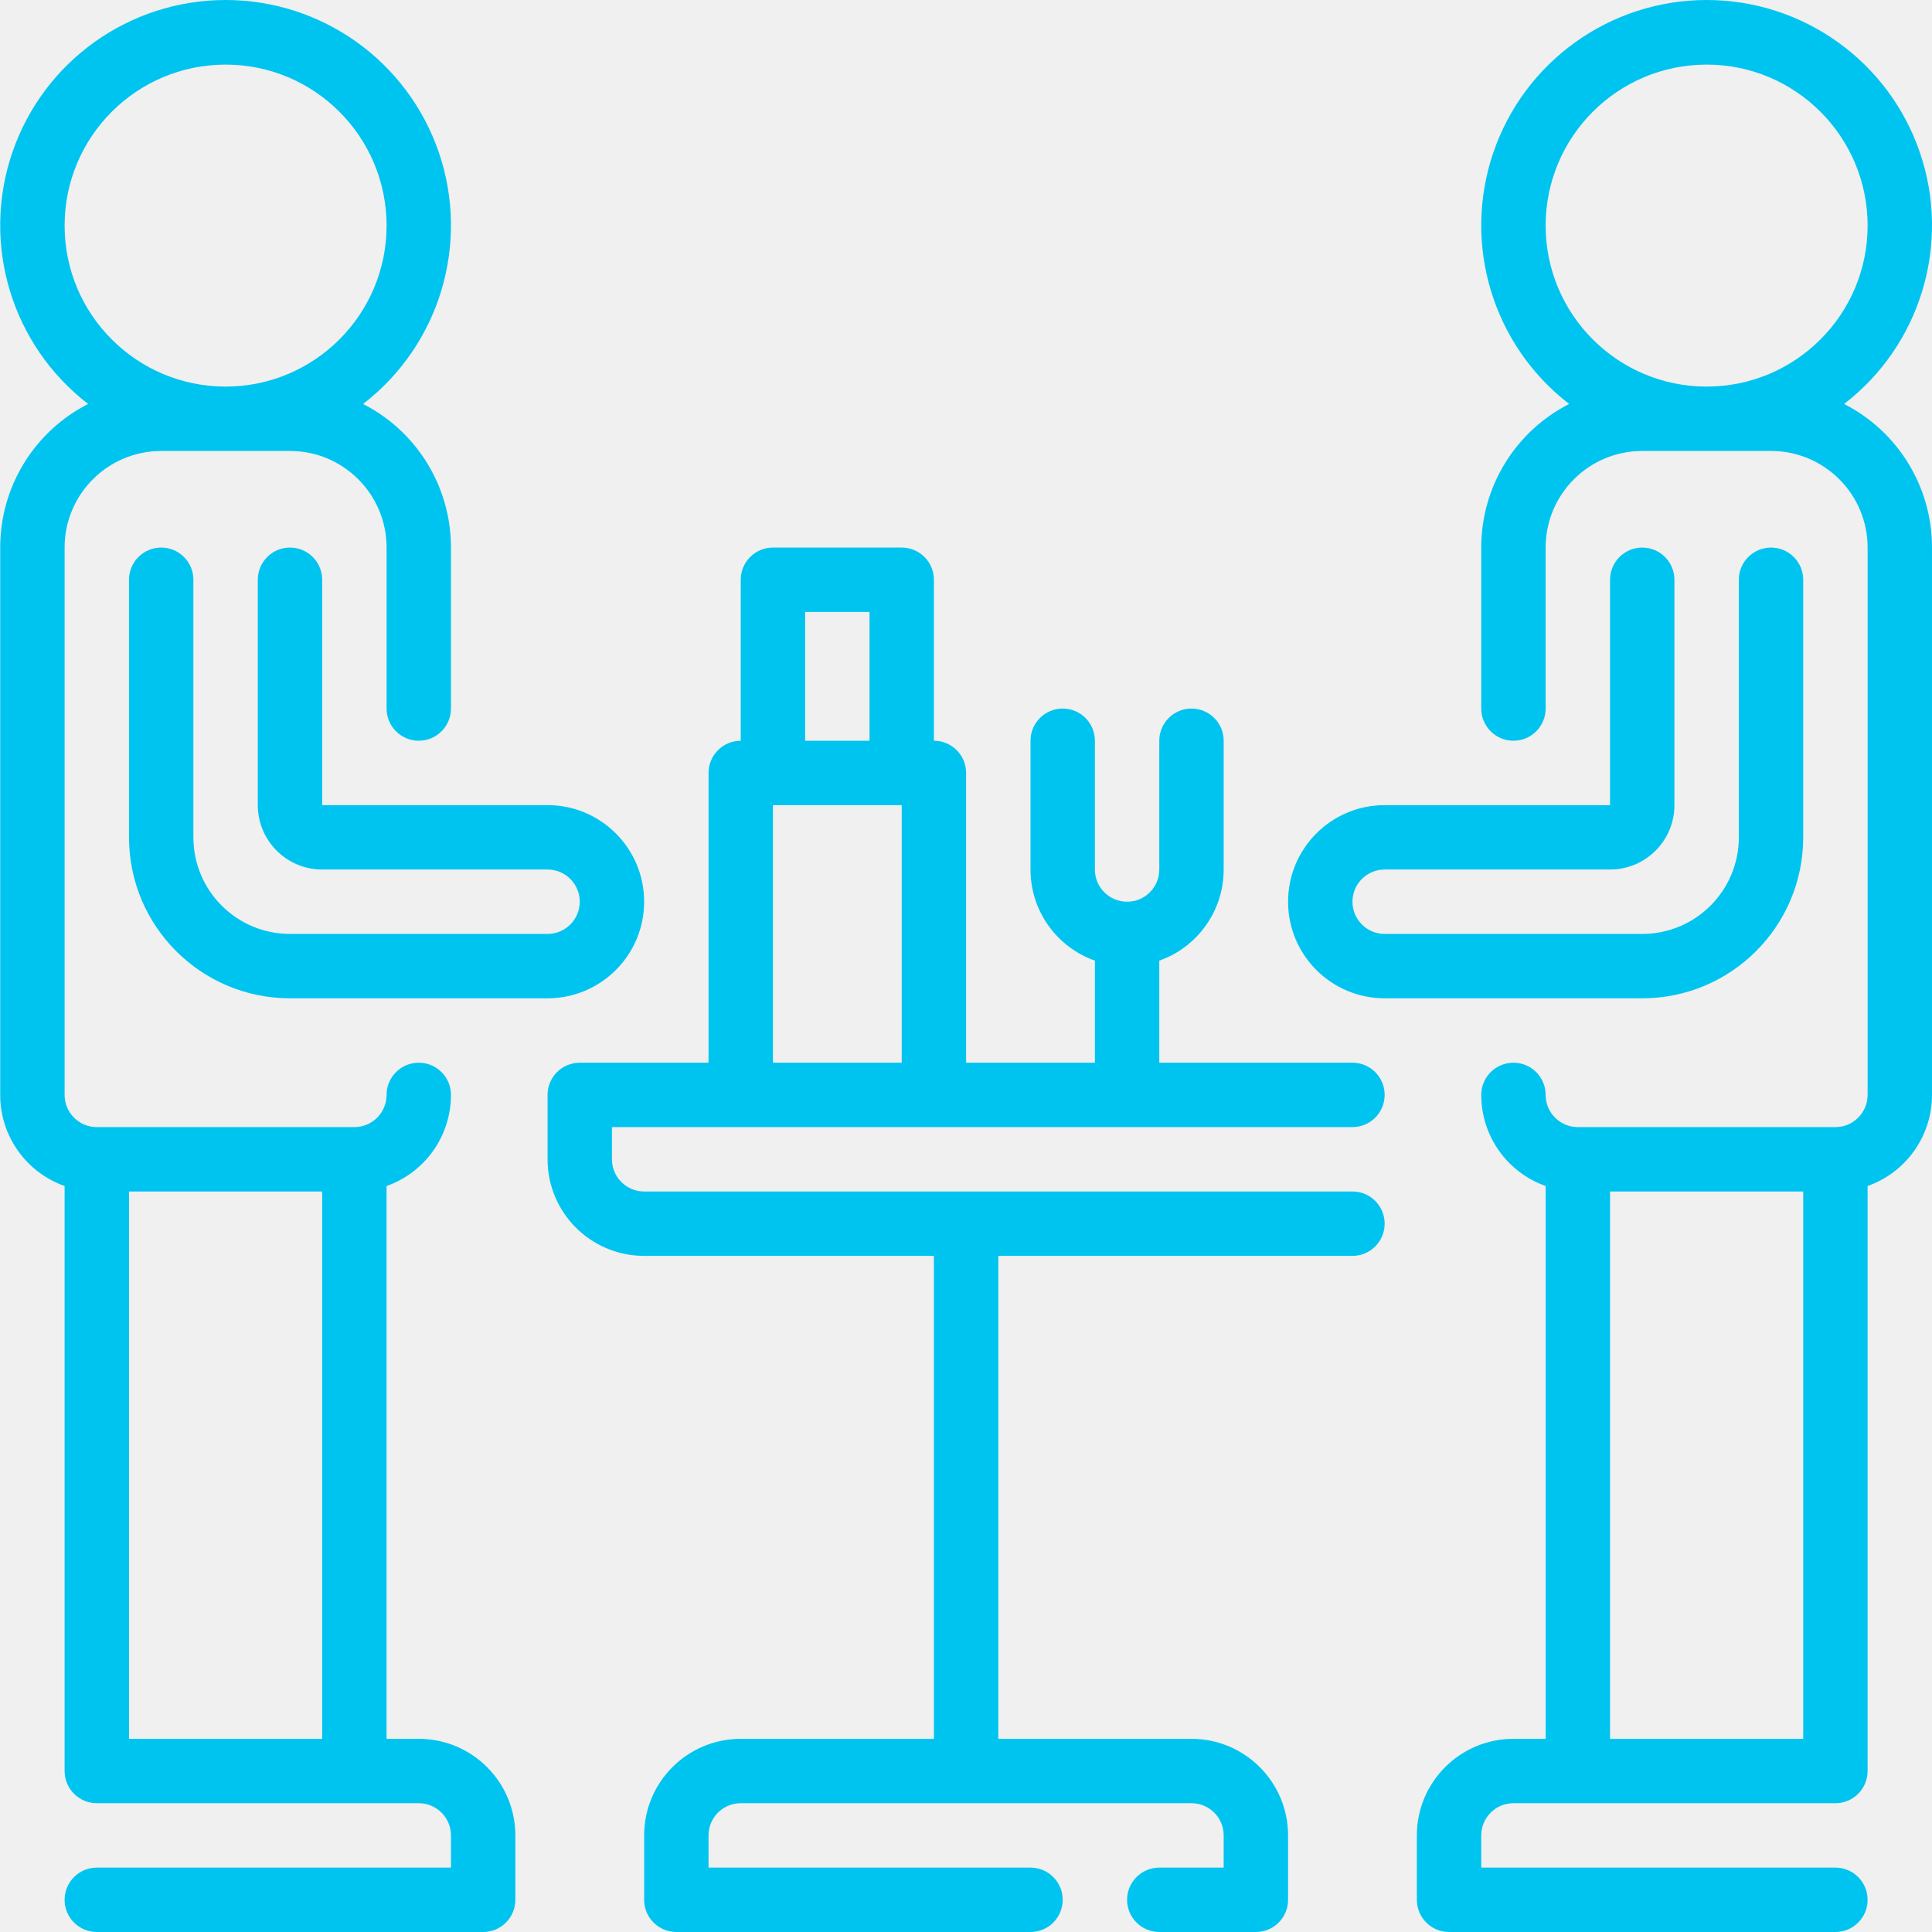
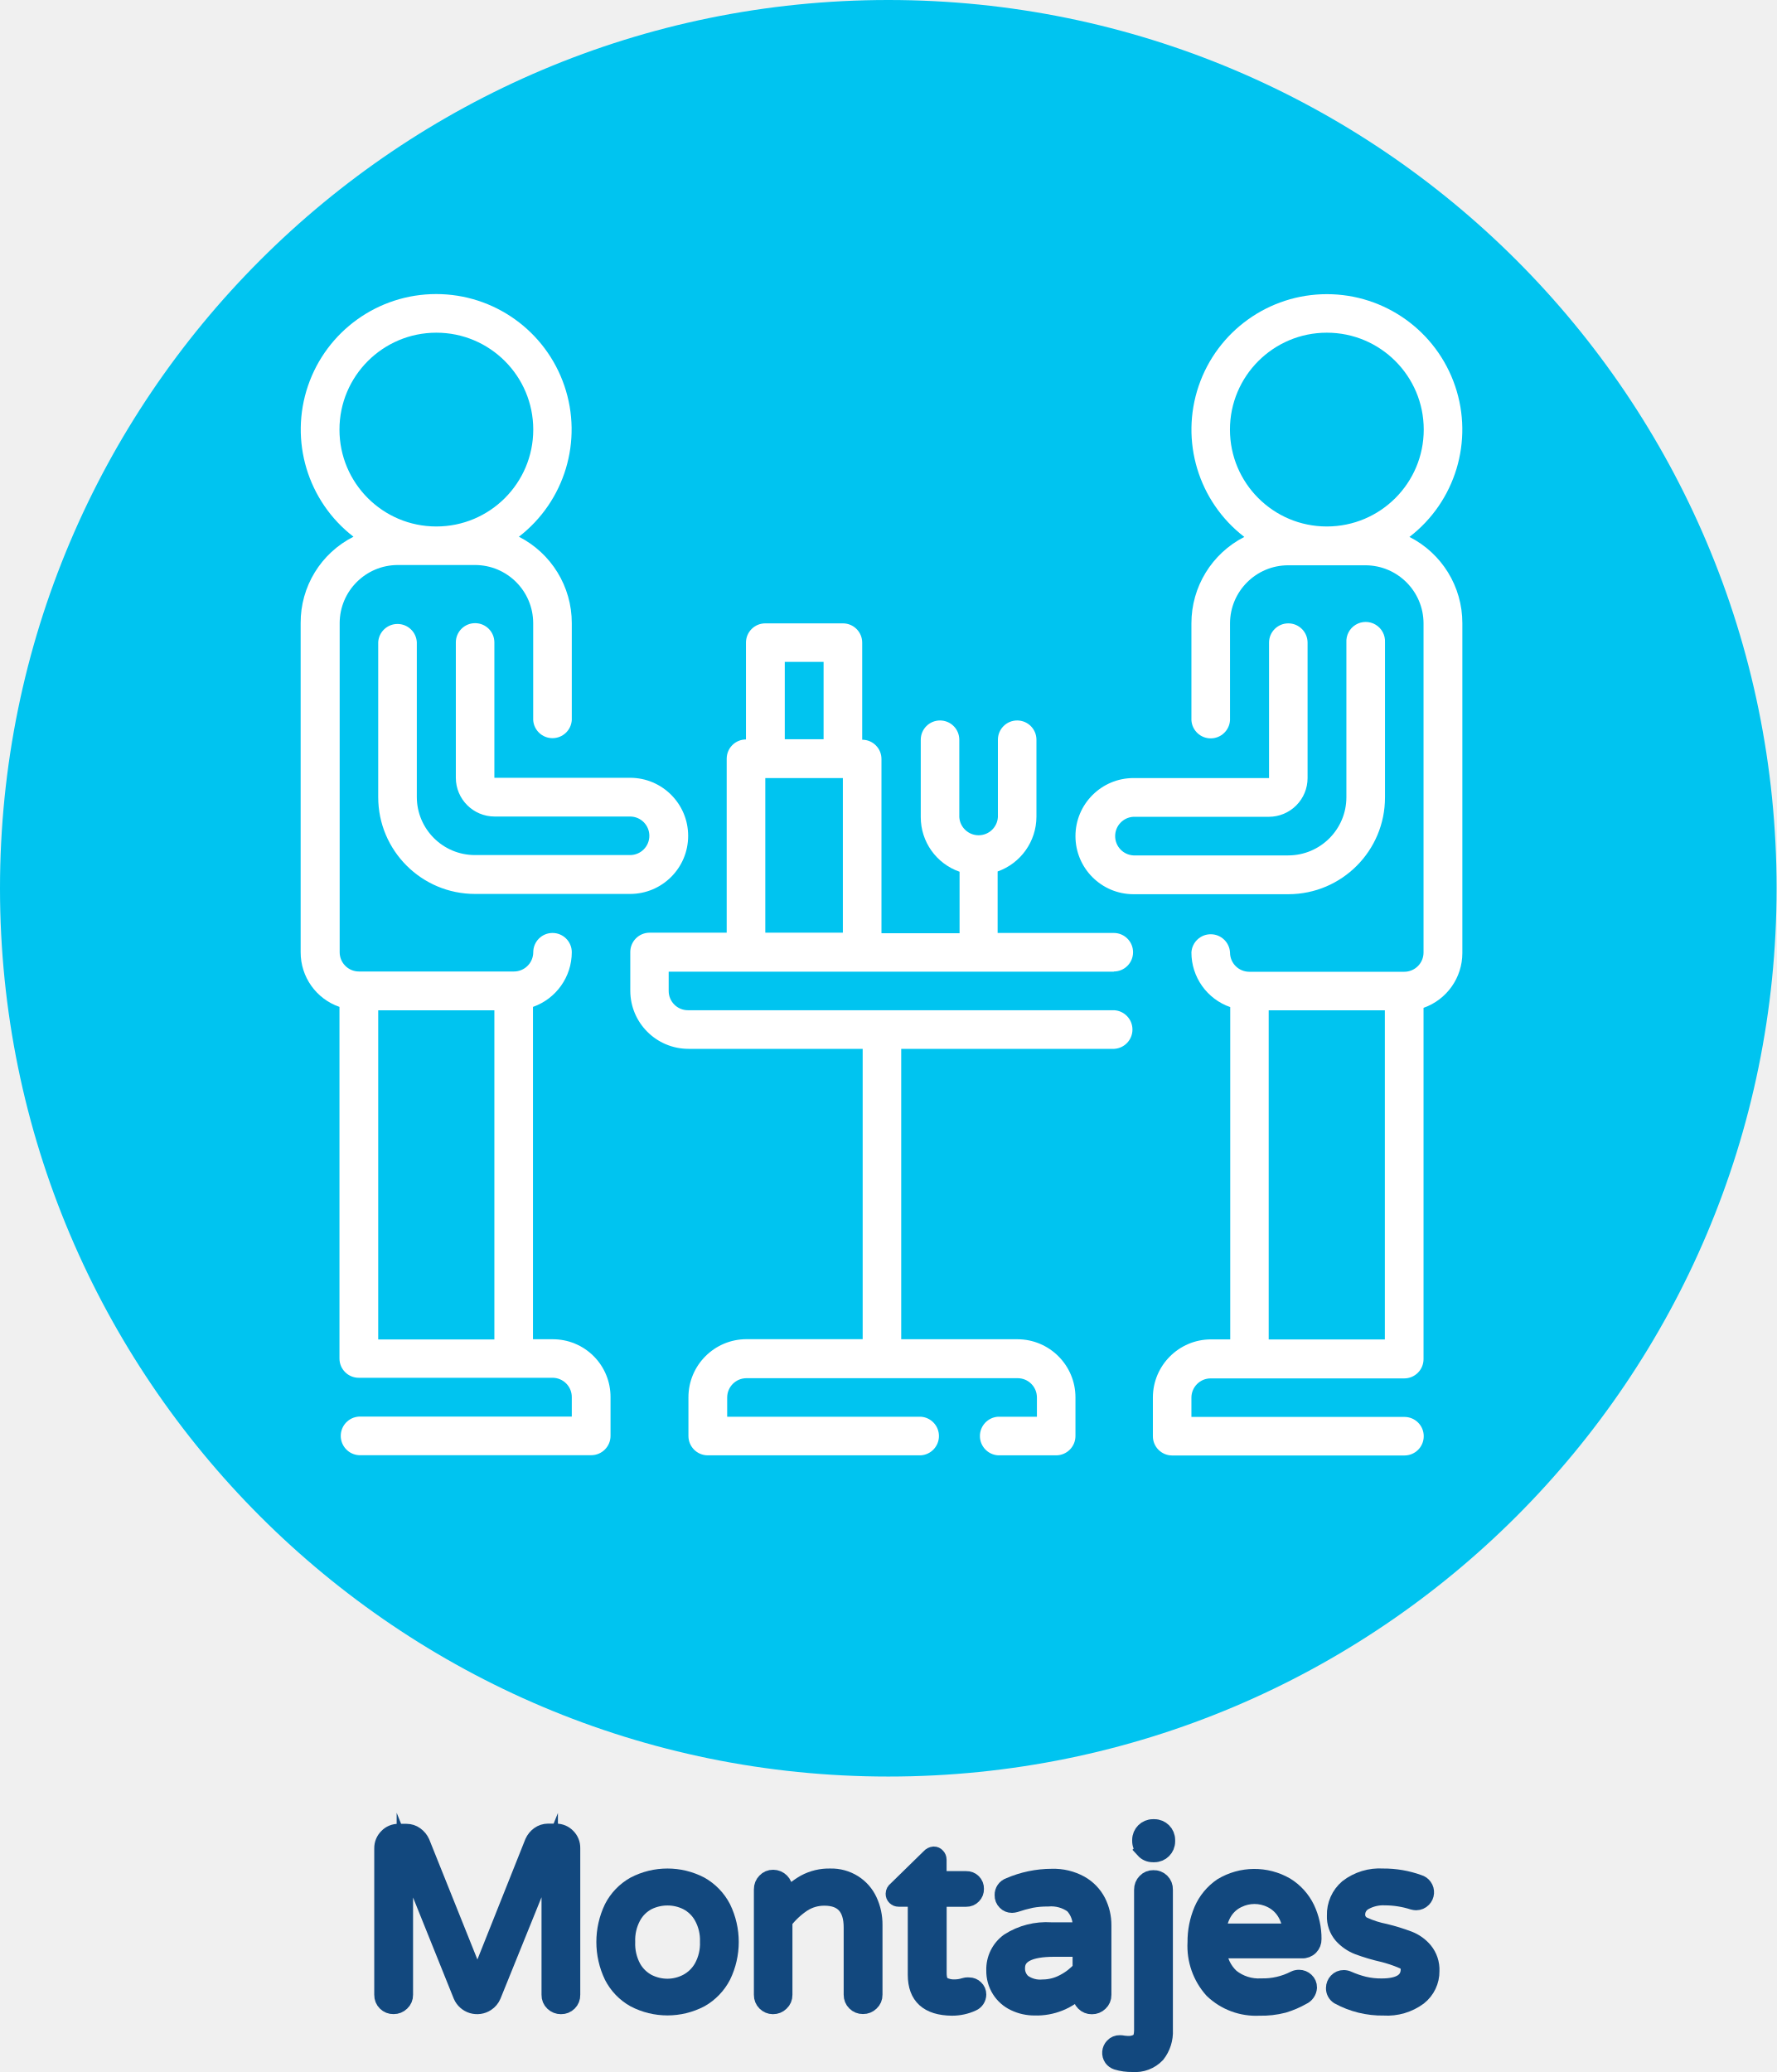
- <svg xmlns="http://www.w3.org/2000/svg" height="512px" viewBox="0 0 480 480.054" width="512px">
-   <g>
-     <path d="m458.188 100.375c18.996-14.625 26.578-39.719 18.855-62.418-7.727-22.695-29.039-37.957-53.016-37.957-23.977 0-45.289 15.262-53.016 37.957-7.723 22.699-.141 47.793 18.855 62.418-13.414 6.836-21.855 20.625-21.84 35.68v40c0 4.418 3.582 8 8 8 4.418 0 8-3.582 8-8v-40c0-13.254 10.746-24 24-24h32c13.254 0 24 10.746 24 24v136c0 4.418-3.582 8-8 8h-64c-4.418 0-8-3.582-8-8 0-4.418-3.582-8-8-8-4.418 0-8 3.582-8 8-.004 10.176 6.406 19.246 16 22.641v137.359h-8c-13.254 0-24 10.746-24 24v16c0 4.418 3.582 8 8 8h96c4.418 0 8-3.582 8-8 0-4.418-3.582-8-8-8h-88v-8c0-4.418 3.582-8 8-8h80c4.418 0 8-3.582 8-8v-145.359c9.594-3.395 16.004-12.465 16-22.641v-136c.016-15.055-8.426-28.844-21.84-35.68zm-74.16-44.32c0-22.09 17.91-40 40-40s40 17.91 40 40c0 22.09-17.91 40-40 40s-40-17.91-40-40zm16 376v-136h48v136zm0 0" data-original="#000000" class="active-path" data-old_color="#000000" fill="#00C4F0" />
-     <path d="m448.027 208.055v-64c0-4.418-3.582-8-8-8-4.418 0-8 3.582-8 8v64c0 13.254-10.746 24-24 24h-64c-4.418 0-8-3.582-8-8 0-4.418 3.582-8 8-8h56c8.836 0 16-7.164 16-16v-56c0-4.418-3.582-8-8-8-4.418 0-8 3.582-8 8v56h-56c-13.254 0-24 10.746-24 24 0 13.254 10.746 24 24 24h64c22.09 0 40-17.91 40-40zm0 0" data-original="#000000" class="active-path" data-old_color="#000000" fill="#00C4F0" />
-     <path d="m104.027 432.055h-8v-137.359c9.594-3.395 16.004-12.465 16-22.641 0-4.418-3.582-8-8-8-4.418 0-8 3.582-8 8 0 4.418-3.582 8-8 8h-64c-4.418 0-8-3.582-8-8v-136c0-13.254 10.746-24 24-24h32c13.254 0 24 10.746 24 24v40c0 4.418 3.582 8 8 8 4.418 0 8-3.582 8-8v-40c.016-15.055-8.426-28.844-21.84-35.68 18.996-14.625 26.578-39.719 18.855-62.418-7.727-22.695-29.039-37.957-53.016-37.957-23.977 0-45.289 15.262-53.016 37.957-7.723 22.699-.141 47.793 18.855 62.418-13.414 6.836-21.855 20.625-21.84 35.68v136c-.004 10.176 6.406 19.246 16 22.641v145.359c0 4.418 3.582 8 8 8h80c4.418 0 8 3.582 8 8v8h-88c-4.418 0-8 3.582-8 8 0 4.418 3.582 8 8 8h96c4.418 0 8-3.582 8-8v-16c0-13.254-10.746-24-24-24zm-88-376c0-22.09 17.91-40 40-40s40 17.91 40 40c0 22.09-17.91 40-40 40s-40-17.91-40-40zm16 376v-136h48v136zm0 0" data-original="#000000" class="active-path" data-old_color="#000000" fill="#00C4F0" />
-     <path d="m80.027 144.055c0-4.418-3.582-8-8-8-4.418 0-8 3.582-8 8v56c0 8.836 7.164 16 16 16h56c4.418 0 8 3.582 8 8 0 4.418-3.582 8-8 8h-64c-13.254 0-24-10.746-24-24v-64c0-4.418-3.582-8-8-8-4.418 0-8 3.582-8 8v64c0 22.09 17.91 40 40 40h64c13.254 0 24-10.746 24-24 0-13.254-10.746-24-24-24h-56zm0 0" data-original="#000000" class="active-path" data-old_color="#000000" fill="#00C4F0" />
-     <path d="m336.027 280.055c4.418 0 8-3.582 8-8 0-4.418-3.582-8-8-8h-48v-25.359c9.594-3.395 16.004-12.465 16-22.641v-32c0-4.418-3.582-8-8-8-4.418 0-8 3.582-8 8v32c0 4.418-3.582 8-8 8-4.418 0-8-3.582-8-8v-32c0-4.418-3.582-8-8-8-4.418 0-8 3.582-8 8v32c-.004 10.176 6.406 19.246 16 22.641v25.359h-32v-72c0-4.418-3.582-8-8-8v-40c0-4.418-3.582-8-8-8h-32c-4.418 0-8 3.582-8 8v40c-4.418 0-8 3.582-8 8v72h-32c-4.418 0-8 3.582-8 8v16c0 13.254 10.746 24 24 24h72v120h-48c-13.254 0-24 10.746-24 24v16c0 4.418 3.582 8 8 8h88c4.418 0 8-3.582 8-8 0-4.418-3.582-8-8-8h-80v-8c0-4.418 3.582-8 8-8h112c4.418 0 8 3.582 8 8v8h-16c-4.418 0-8 3.582-8 8 0 4.418 3.582 8 8 8h24c4.418 0 8-3.582 8-8v-16c0-13.254-10.746-24-24-24h-48v-120h88c4.418 0 8-3.582 8-8 0-4.418-3.582-8-8-8h-176c-4.418 0-8-3.582-8-8v-8zm-136-128h16v32h-16zm-8 48h32v64h-32zm0 0" data-original="#000000" class="active-path" data-old_color="#000000" fill="#00C4F0" />
-   </g>
+ <svg xmlns="http://www.w3.org/2000/svg" id="Capa_1" data-name="Capa 1" viewBox="0 0 260 303.24">
+   <defs>
+     <style>.cls-1{fill:#00c4f0;}.cls-2{fill:#fff;}.cls-3{fill:#12487e;stroke:#12487e;stroke-miterlimit:10;stroke-width:2.4px;}</style>
+   </defs>
+   <circle class="cls-1" cx="130" cy="130" r="130" />
+   <path class="cls-2" d="M209.27,86.08a19.82,19.82,0,1,0-24.17,0,14.18,14.18,0,0,0-7.74,12.65V112.9a2.83,2.83,0,0,0,5.65,0V98.73a8.52,8.52,0,0,1,8.5-8.5h11.32a8.52,8.52,0,0,1,8.5,8.5v48.16a2.82,2.82,0,0,1-2.82,2.83H185.83a2.82,2.82,0,0,1-2.82-2.83,2.83,2.83,0,0,0-5.65,0,8.46,8.46,0,0,0,5.68,8v48.63h-2.82a8.52,8.52,0,0,0-8.5,8.5v5.67a2.82,2.82,0,0,0,2.82,2.82h34a2.82,2.82,0,1,0,0-5.64H177.36v-2.82a2.82,2.82,0,0,1,2.82-2.82h28.33a2.82,2.82,0,0,0,2.82-2.82V155a8.5,8.5,0,0,0,5.68-8V98.69A14.13,14.13,0,0,0,209.27,86.08ZM183,70.38a14.18,14.18,0,1,1,14.18,14.17A14.17,14.17,0,0,1,183,70.38Zm5.67,133.12V155.36h17v48.17h-17Z" transform="translate(-3 -7.5)" />
+   <path class="cls-2" d="M205.69,124.19V101.52a2.83,2.83,0,1,0-5.65,0v22.67a8.52,8.52,0,0,1-8.5,8.5H168.86a2.83,2.83,0,0,1,0-5.65h19.82a5.67,5.67,0,0,0,5.68-5.67V101.55a2.82,2.82,0,0,0-5.64,0v19.82H168.89a8.5,8.5,0,1,0,0,17h22.68A14.16,14.16,0,0,0,205.69,124.19Z" transform="translate(-3 -7.5)" />
+   <path class="cls-2" d="M83.86,203.5H81V154.86a8.5,8.5,0,0,0,5.68-8,2.82,2.82,0,1,0-5.64,0,2.83,2.83,0,0,1-2.83,2.82H55.53a2.82,2.82,0,0,1-2.82-2.82V98.69a8.52,8.52,0,0,1,8.5-8.5H72.53a8.52,8.52,0,0,1,8.5,8.5v14.18a2.83,2.83,0,0,0,5.65,0V98.69a14.18,14.18,0,0,0-7.74-12.64,19.82,19.82,0,1,0-24.21,0A14.06,14.06,0,0,0,47,98.69v48.17a8.43,8.43,0,0,0,5.68,8v51.46a2.82,2.82,0,0,0,2.82,2.82H83.86A2.82,2.82,0,0,1,86.68,212v2.82H55.53a2.83,2.83,0,0,0,0,5.65h34a2.83,2.83,0,0,0,2.82-2.83v-5.67A8.44,8.44,0,0,0,83.86,203.5ZM52.68,70.38A14.18,14.18,0,1,1,66.85,84.55,14.17,14.17,0,0,1,52.68,70.38ZM58.35,203.5V155.36h17v48.17h-17Z" transform="translate(-3 -7.5)" />
+   <path class="cls-2" d="M75.35,101.52a2.82,2.82,0,1,0-5.64,0v19.81A5.68,5.68,0,0,0,75.39,127H95.21a2.82,2.82,0,0,1,0,5.64H72.5a8.51,8.51,0,0,1-8.5-8.49V101.48a2.83,2.83,0,0,0-5.65,0v22.68a14.17,14.17,0,0,0,14.18,14.17H95.21a8.5,8.5,0,0,0,0-17H75.35Z" transform="translate(-3 -7.5)" />
+   <path class="cls-2" d="M166,149.68a2.82,2.82,0,0,0,0-5.64H149v-9a8.52,8.52,0,0,0,5.68-8V115.76a2.82,2.82,0,1,0-5.64,0v11.32a2.83,2.83,0,0,1-5.65,0V115.76a2.82,2.82,0,1,0-5.64,0v11.32a8.45,8.45,0,0,0,5.68,8v9H132v-25.5a2.82,2.82,0,0,0-2.82-2.82V101.55a2.82,2.82,0,0,0-2.82-2.82H115a2.82,2.82,0,0,0-2.83,2.82v14.17a2.82,2.82,0,0,0-2.82,2.82V144H98.07a2.83,2.83,0,0,0-2.83,2.82v5.68a8.52,8.52,0,0,0,8.51,8.5h25.5v42.49h-17a8.51,8.51,0,0,0-8.5,8.5v5.67a2.83,2.83,0,0,0,2.82,2.83h31.18a2.83,2.83,0,0,0,0-5.65H109.42v-2.82a2.83,2.83,0,0,1,2.83-2.82h39.68a2.82,2.82,0,0,1,2.82,2.82v2.82h-5.68a2.83,2.83,0,0,0,0,5.65h8.5a2.83,2.83,0,0,0,2.82-2.83V212a8.51,8.51,0,0,0-8.5-8.5h-17V161h31.18a2.83,2.83,0,0,0,0-5.65H103.68a2.82,2.82,0,0,1-2.82-2.82v-2.82H166Zm-48.15-45.31h5.68v11.32h-5.68Zm-2.86,17h11.36V144H115V121.37Z" transform="translate(-3 -7.5)" />
+   <path class="cls-3" d="M59.44,300.61a1.56,1.56,0,0,1-.47-1.15V278a2.32,2.32,0,0,1,.69-1.68,2.23,2.23,0,0,1,1.65-.7H62.5a2.21,2.21,0,0,1,1.31.43,2.73,2.73,0,0,1,.89,1.08l8.17,20.38L81,277.1a2.7,2.7,0,0,1,.88-1.08,2.26,2.26,0,0,1,1.32-.43h1.18a2.27,2.27,0,0,1,1.66.7,2.31,2.31,0,0,1,.68,1.68v21.49a1.55,1.55,0,0,1-.46,1.15,1.6,1.6,0,0,1-1.16.47,1.66,1.66,0,0,1-1.17-.47,1.53,1.53,0,0,1-.48-1.15V279l-8.32,20.56a2.45,2.45,0,0,1-.92,1.1,2.51,2.51,0,0,1-3.69-1.1L62.25,279v20.45a1.51,1.51,0,0,1-.49,1.15,1.62,1.62,0,0,1-1.17.47A1.58,1.58,0,0,1,59.44,300.61Z" transform="translate(-3 -7.5)" />
+   <path class="cls-3" d="M95.84,300.07a8.05,8.05,0,0,1-3.23-3.36,11.58,11.58,0,0,1,0-10,8.05,8.05,0,0,1,3.23-3.36,10.44,10.44,0,0,1,9.68,0,8.2,8.2,0,0,1,3.24,3.36,11.4,11.4,0,0,1,0,10,8.2,8.2,0,0,1-3.24,3.36,10.44,10.44,0,0,1-9.68,0Zm7.68-2.48a5.5,5.5,0,0,0,2.23-2.16,7.2,7.2,0,0,0,.89-3.75,7.09,7.09,0,0,0-.89-3.7,5.34,5.34,0,0,0-2.23-2.15,6.34,6.34,0,0,0-2.82-.66,6.46,6.46,0,0,0-2.87.66A5.3,5.3,0,0,0,95.62,288a7.19,7.19,0,0,0-.86,3.7,7.3,7.3,0,0,0,.86,3.75,5.45,5.45,0,0,0,2.21,2.16,6.35,6.35,0,0,0,2.87.68A6.23,6.23,0,0,0,103.52,297.59Z" transform="translate(-3 -7.5)" />
+   <path class="cls-3" d="M115,300.61a1.56,1.56,0,0,1-.47-1.15V284a1.62,1.62,0,0,1,.47-1.17,1.52,1.52,0,0,1,1.15-.49,1.67,1.67,0,0,1,1.66,1.66v1.47a12,12,0,0,1,2.95-2.41,7.49,7.49,0,0,1,3.75-.9,6.15,6.15,0,0,1,3.43.94,6,6,0,0,1,2.24,2.55,8.26,8.26,0,0,1,.77,3.57v10.22a1.51,1.51,0,0,1-.49,1.15,1.62,1.62,0,0,1-1.17.47,1.58,1.58,0,0,1-1.15-.47,1.56,1.56,0,0,1-.47-1.15V289.6q0-4.39-4-4.4a5.76,5.76,0,0,0-3.22.94,11.45,11.45,0,0,0-2.68,2.52v10.8a1.51,1.51,0,0,1-.49,1.15,1.62,1.62,0,0,1-1.17.47A1.58,1.58,0,0,1,115,300.61Z" transform="translate(-3 -7.5)" />
+   <path class="cls-3" d="M137.05,296.51V285.35H134.5a.68.68,0,0,1-.49-.2.66.66,0,0,1-.2-.49.75.75,0,0,1,.33-.61l4.9-4.79a.9.9,0,0,1,.61-.32.61.61,0,0,1,.48.22.72.72,0,0,1,.2.5v2.88h4.07a1.35,1.35,0,0,1,1.4,1.4,1.37,1.37,0,0,1-.39,1,1.34,1.34,0,0,1-1,.42h-4.07v10.87c0,.94.22,1.53.67,1.78a3.35,3.35,0,0,0,1.67.38,4.8,4.8,0,0,0,1.44-.22l.31-.07a2.22,2.22,0,0,1,.41,0,1.26,1.26,0,0,1,.9.37,1.22,1.22,0,0,1,.4.92,1.37,1.37,0,0,1-.83,1.26,7.09,7.09,0,0,1-3,.65C138.81,301.26,137.05,299.68,137.05,296.51Z" transform="translate(-3 -7.5)" />
+   <path class="cls-3" d="M151.47,300.61a5.09,5.09,0,0,1-2.14-1.89,5.19,5.19,0,0,1-.79-2.86,5.05,5.05,0,0,1,2.1-4.25,10.25,10.25,0,0,1,6.18-1.58h4.35v-.29a4.39,4.39,0,0,0-1.17-3.42,5.39,5.39,0,0,0-3.65-1,12.64,12.64,0,0,0-2.43.21,21.54,21.54,0,0,0-2.36.65,1.9,1.9,0,0,1-.47.07,1.27,1.27,0,0,1-.93-.39,1.32,1.32,0,0,1-.4-1,1.38,1.38,0,0,1,.94-1.36,15.71,15.71,0,0,1,6.23-1.3,8.15,8.15,0,0,1,4.19,1,6.31,6.31,0,0,1,2.52,2.61,7.57,7.57,0,0,1,.81,3.47v10.19a1.51,1.51,0,0,1-.49,1.15,1.62,1.62,0,0,1-1.17.47,1.58,1.58,0,0,1-1.15-.47,1.56,1.56,0,0,1-.47-1.15v-.94a9,9,0,0,1-6.76,2.74A6.73,6.73,0,0,1,151.47,300.61Zm7.22-3a8.56,8.56,0,0,0,2.48-1.93v-3h-3.92c-3.62,0-5.44.94-5.44,2.84a2.68,2.68,0,0,0,.89,2.09,4.32,4.32,0,0,0,2.93.79A6.55,6.55,0,0,0,158.69,297.61Z" transform="translate(-3 -7.5)" />
+   <path class="cls-3" d="M166.43,309.22a1.37,1.37,0,0,1-.68-.49,1.39,1.39,0,0,1,.14-1.76,1.3,1.3,0,0,1,1-.42,3,3,0,0,1,.54.06,4.31,4.31,0,0,0,.54.05,2.76,2.76,0,0,0,1.66-.4c.36-.26.54-.84.54-1.72V284.05a1.62,1.62,0,0,1,.47-1.17,1.53,1.53,0,0,1,1.15-.48,1.59,1.59,0,0,1,1.66,1.65v20.56a5.36,5.36,0,0,1-1.14,3.58,4.41,4.41,0,0,1-3.58,1.35A7.36,7.36,0,0,1,166.43,309.22Zm4-31a1.78,1.78,0,0,1-.54-1.3v-.14a1.84,1.84,0,0,1,1.84-1.84h.21a1.84,1.84,0,0,1,1.84,1.84V277a1.84,1.84,0,0,1-1.84,1.84h-.21A1.77,1.77,0,0,1,170.39,278.26Z" transform="translate(-3 -7.5)" />
+   <path class="cls-3" d="M180.45,298.76a9.63,9.63,0,0,1-2.46-7,11.83,11.83,0,0,1,.93-4.72,8.11,8.11,0,0,1,2.88-3.49,9.24,9.24,0,0,1,9.4-.09,8,8,0,0,1,3,3.31,10.26,10.26,0,0,1,1,4.52,1.58,1.58,0,0,1-.45,1.15,1.57,1.57,0,0,1-1.21.47H181.3a5.91,5.91,0,0,0,1.87,3.93,6.48,6.48,0,0,0,4.43,1.4,10.07,10.07,0,0,0,4.86-1.12,1.51,1.51,0,0,1,.65-.14,1.44,1.44,0,0,1,1,.4,1.32,1.32,0,0,1,.43,1,1.58,1.58,0,0,1-.94,1.34,13.31,13.31,0,0,1-2.77,1.18,12.75,12.75,0,0,1-3.53.4A9.19,9.19,0,0,1,180.45,298.76Zm11.47-8.55a5.72,5.72,0,0,0-.92-2.95,4.91,4.91,0,0,0-2-1.75,5.47,5.47,0,0,0-4.82,0,4.8,4.8,0,0,0-2,1.75,5.81,5.81,0,0,0-.9,2.95Z" transform="translate(-3 -7.5)" />
+   <path class="cls-3" d="M198.87,299.64a1.38,1.38,0,0,1-.62-1.19,1.48,1.48,0,0,1,.4-1,1.34,1.34,0,0,1,1-.43,1.54,1.54,0,0,1,.65.15,14.56,14.56,0,0,0,2.3.79,10.8,10.8,0,0,0,2.59.29c2.67,0,4-.86,4-2.56a1.37,1.37,0,0,0-.92-1.26,18.37,18.37,0,0,0-3-1,28.33,28.33,0,0,1-3.51-1.05,6.18,6.18,0,0,1-2.37-1.63,4.18,4.18,0,0,1-1-2.9,5.18,5.18,0,0,1,1.82-4.11,7.7,7.7,0,0,1,5.2-1.58,15,15,0,0,1,5.22.9,1.4,1.4,0,0,1,.77.54,1.43,1.43,0,0,1-.14,1.84,1.4,1.4,0,0,1-1,.43,2,2,0,0,1-.47-.07,13.53,13.53,0,0,0-4.1-.65,5.61,5.61,0,0,0-3,.7,2.1,2.1,0,0,0-1.1,1.82,1.66,1.66,0,0,0,1,1.58,14,14,0,0,0,3.13,1,29.43,29.43,0,0,1,3.46,1.07,5.65,5.65,0,0,1,2.28,1.63,4.44,4.44,0,0,1,1,3,4.77,4.77,0,0,1-1.82,3.82,7.79,7.79,0,0,1-5.13,1.51A13.36,13.36,0,0,1,198.87,299.64Z" transform="translate(-3 -7.5)" />
</svg>
